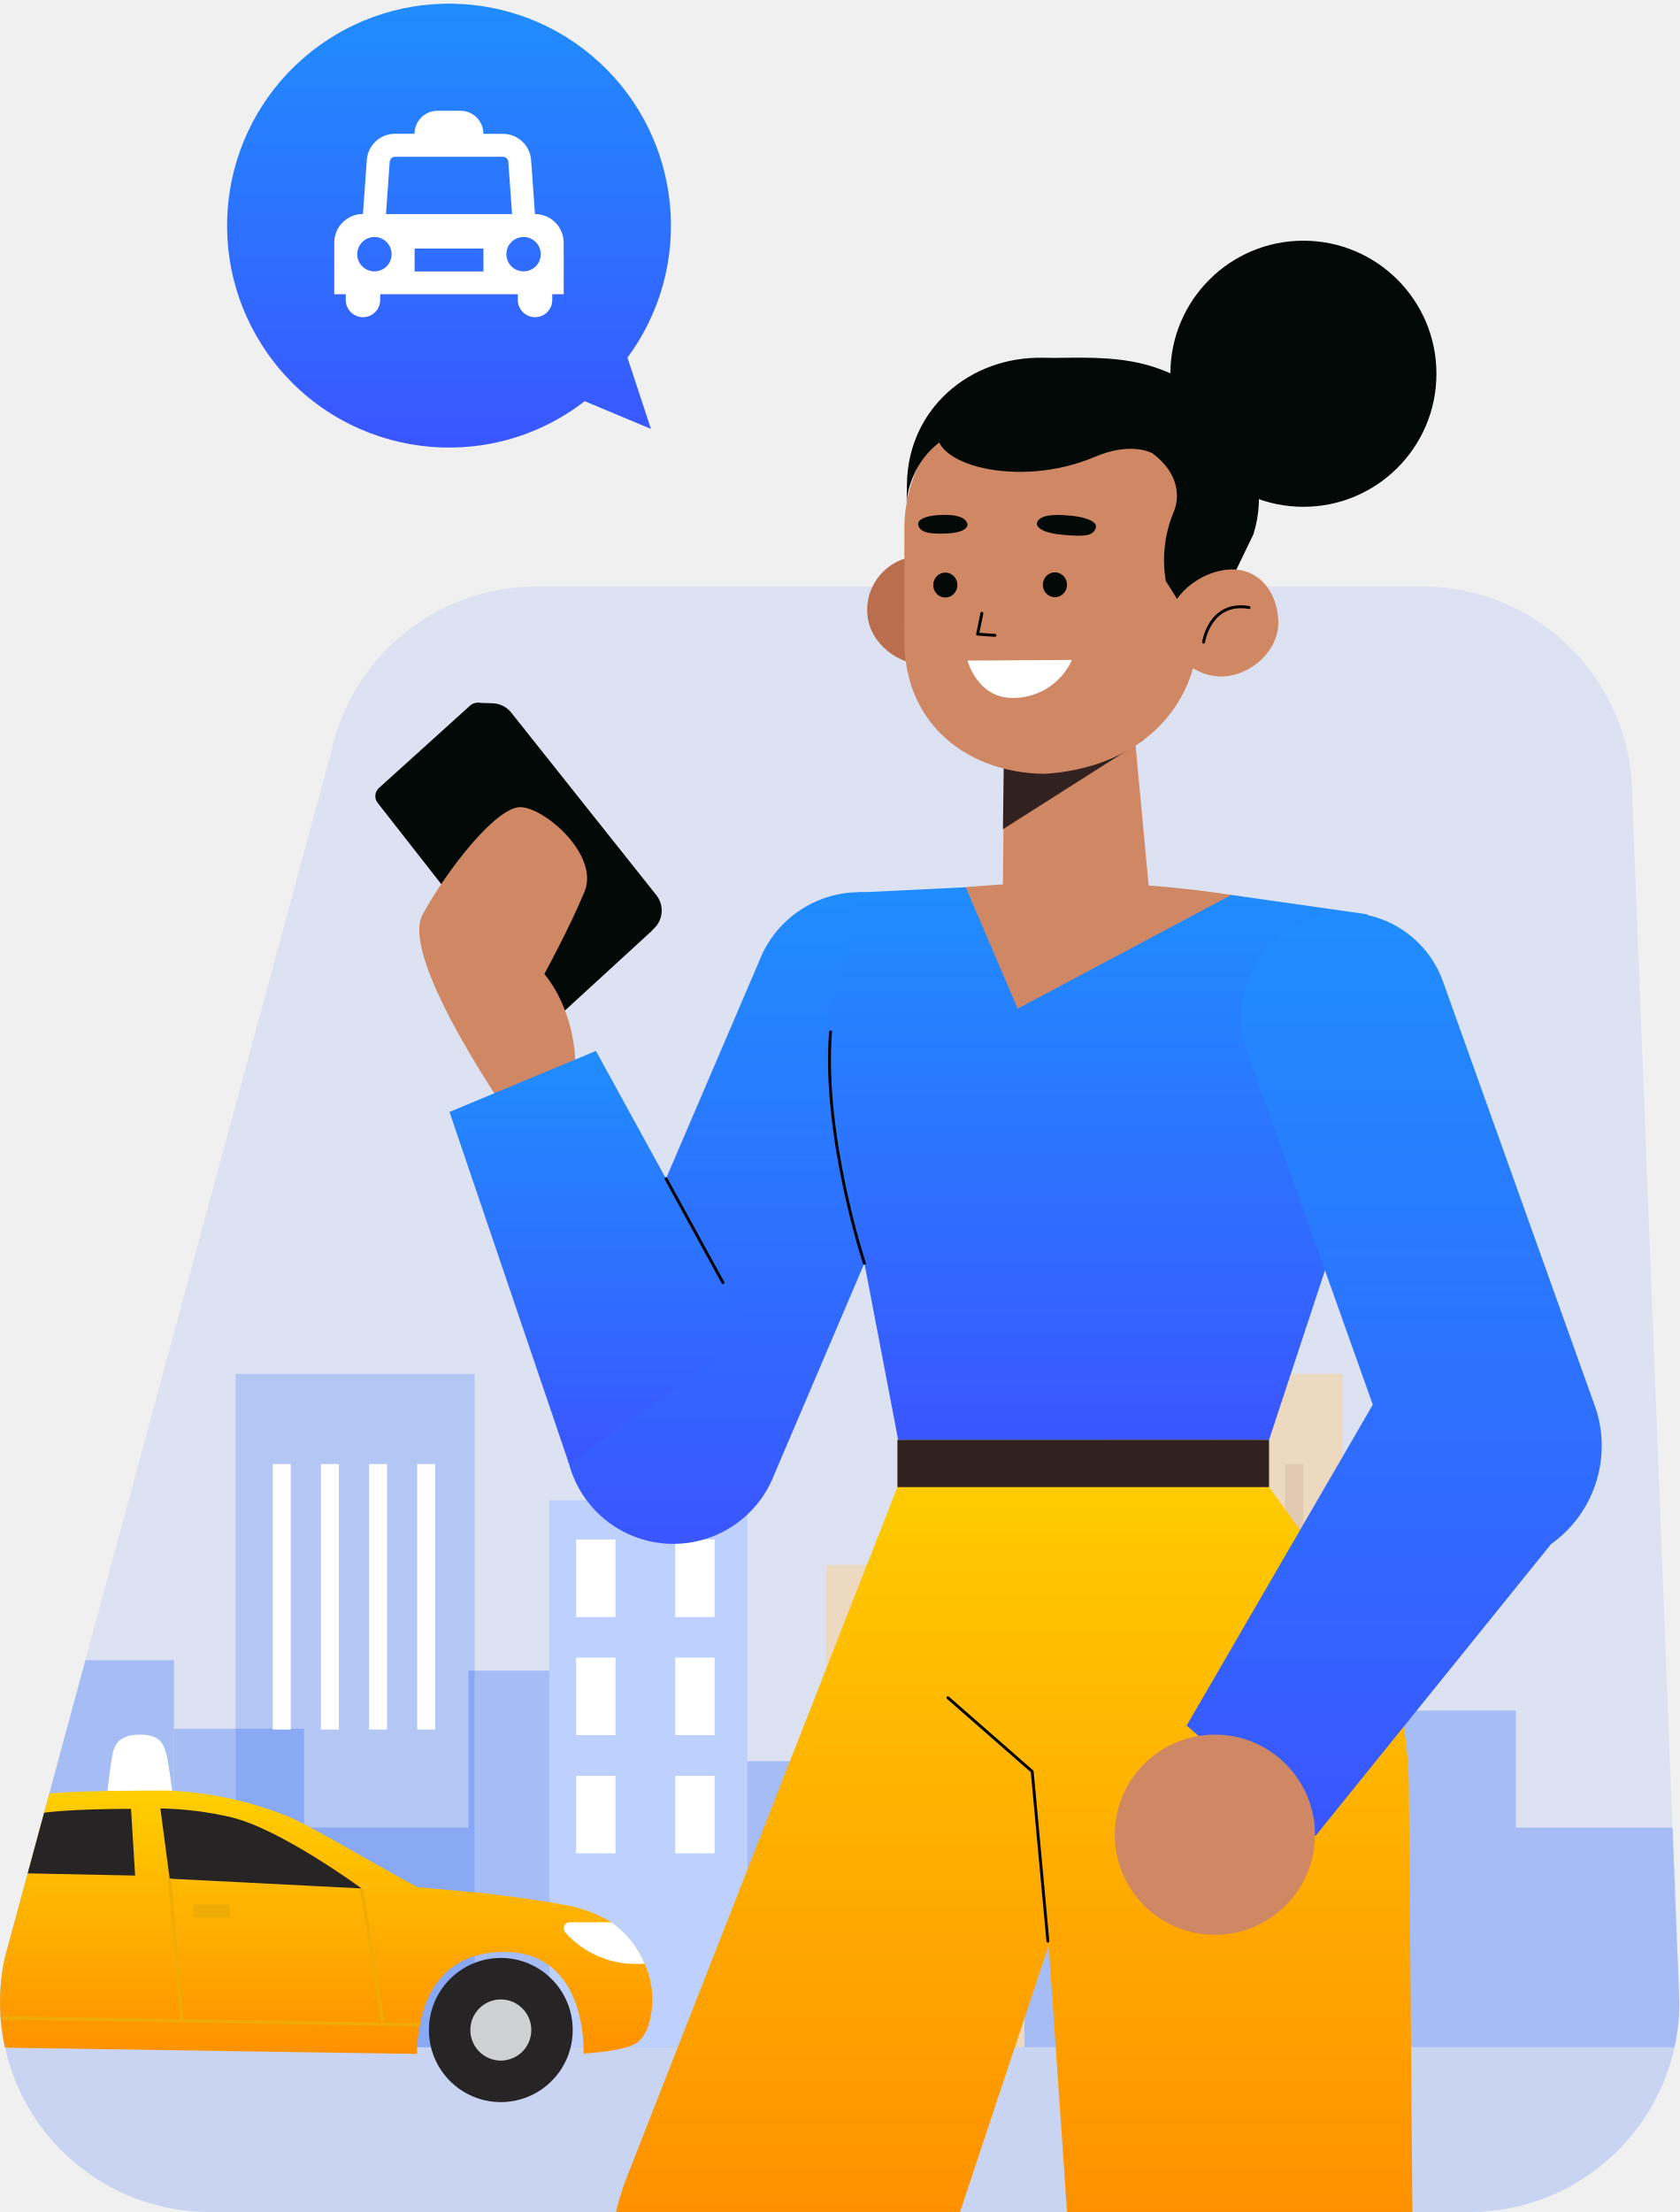
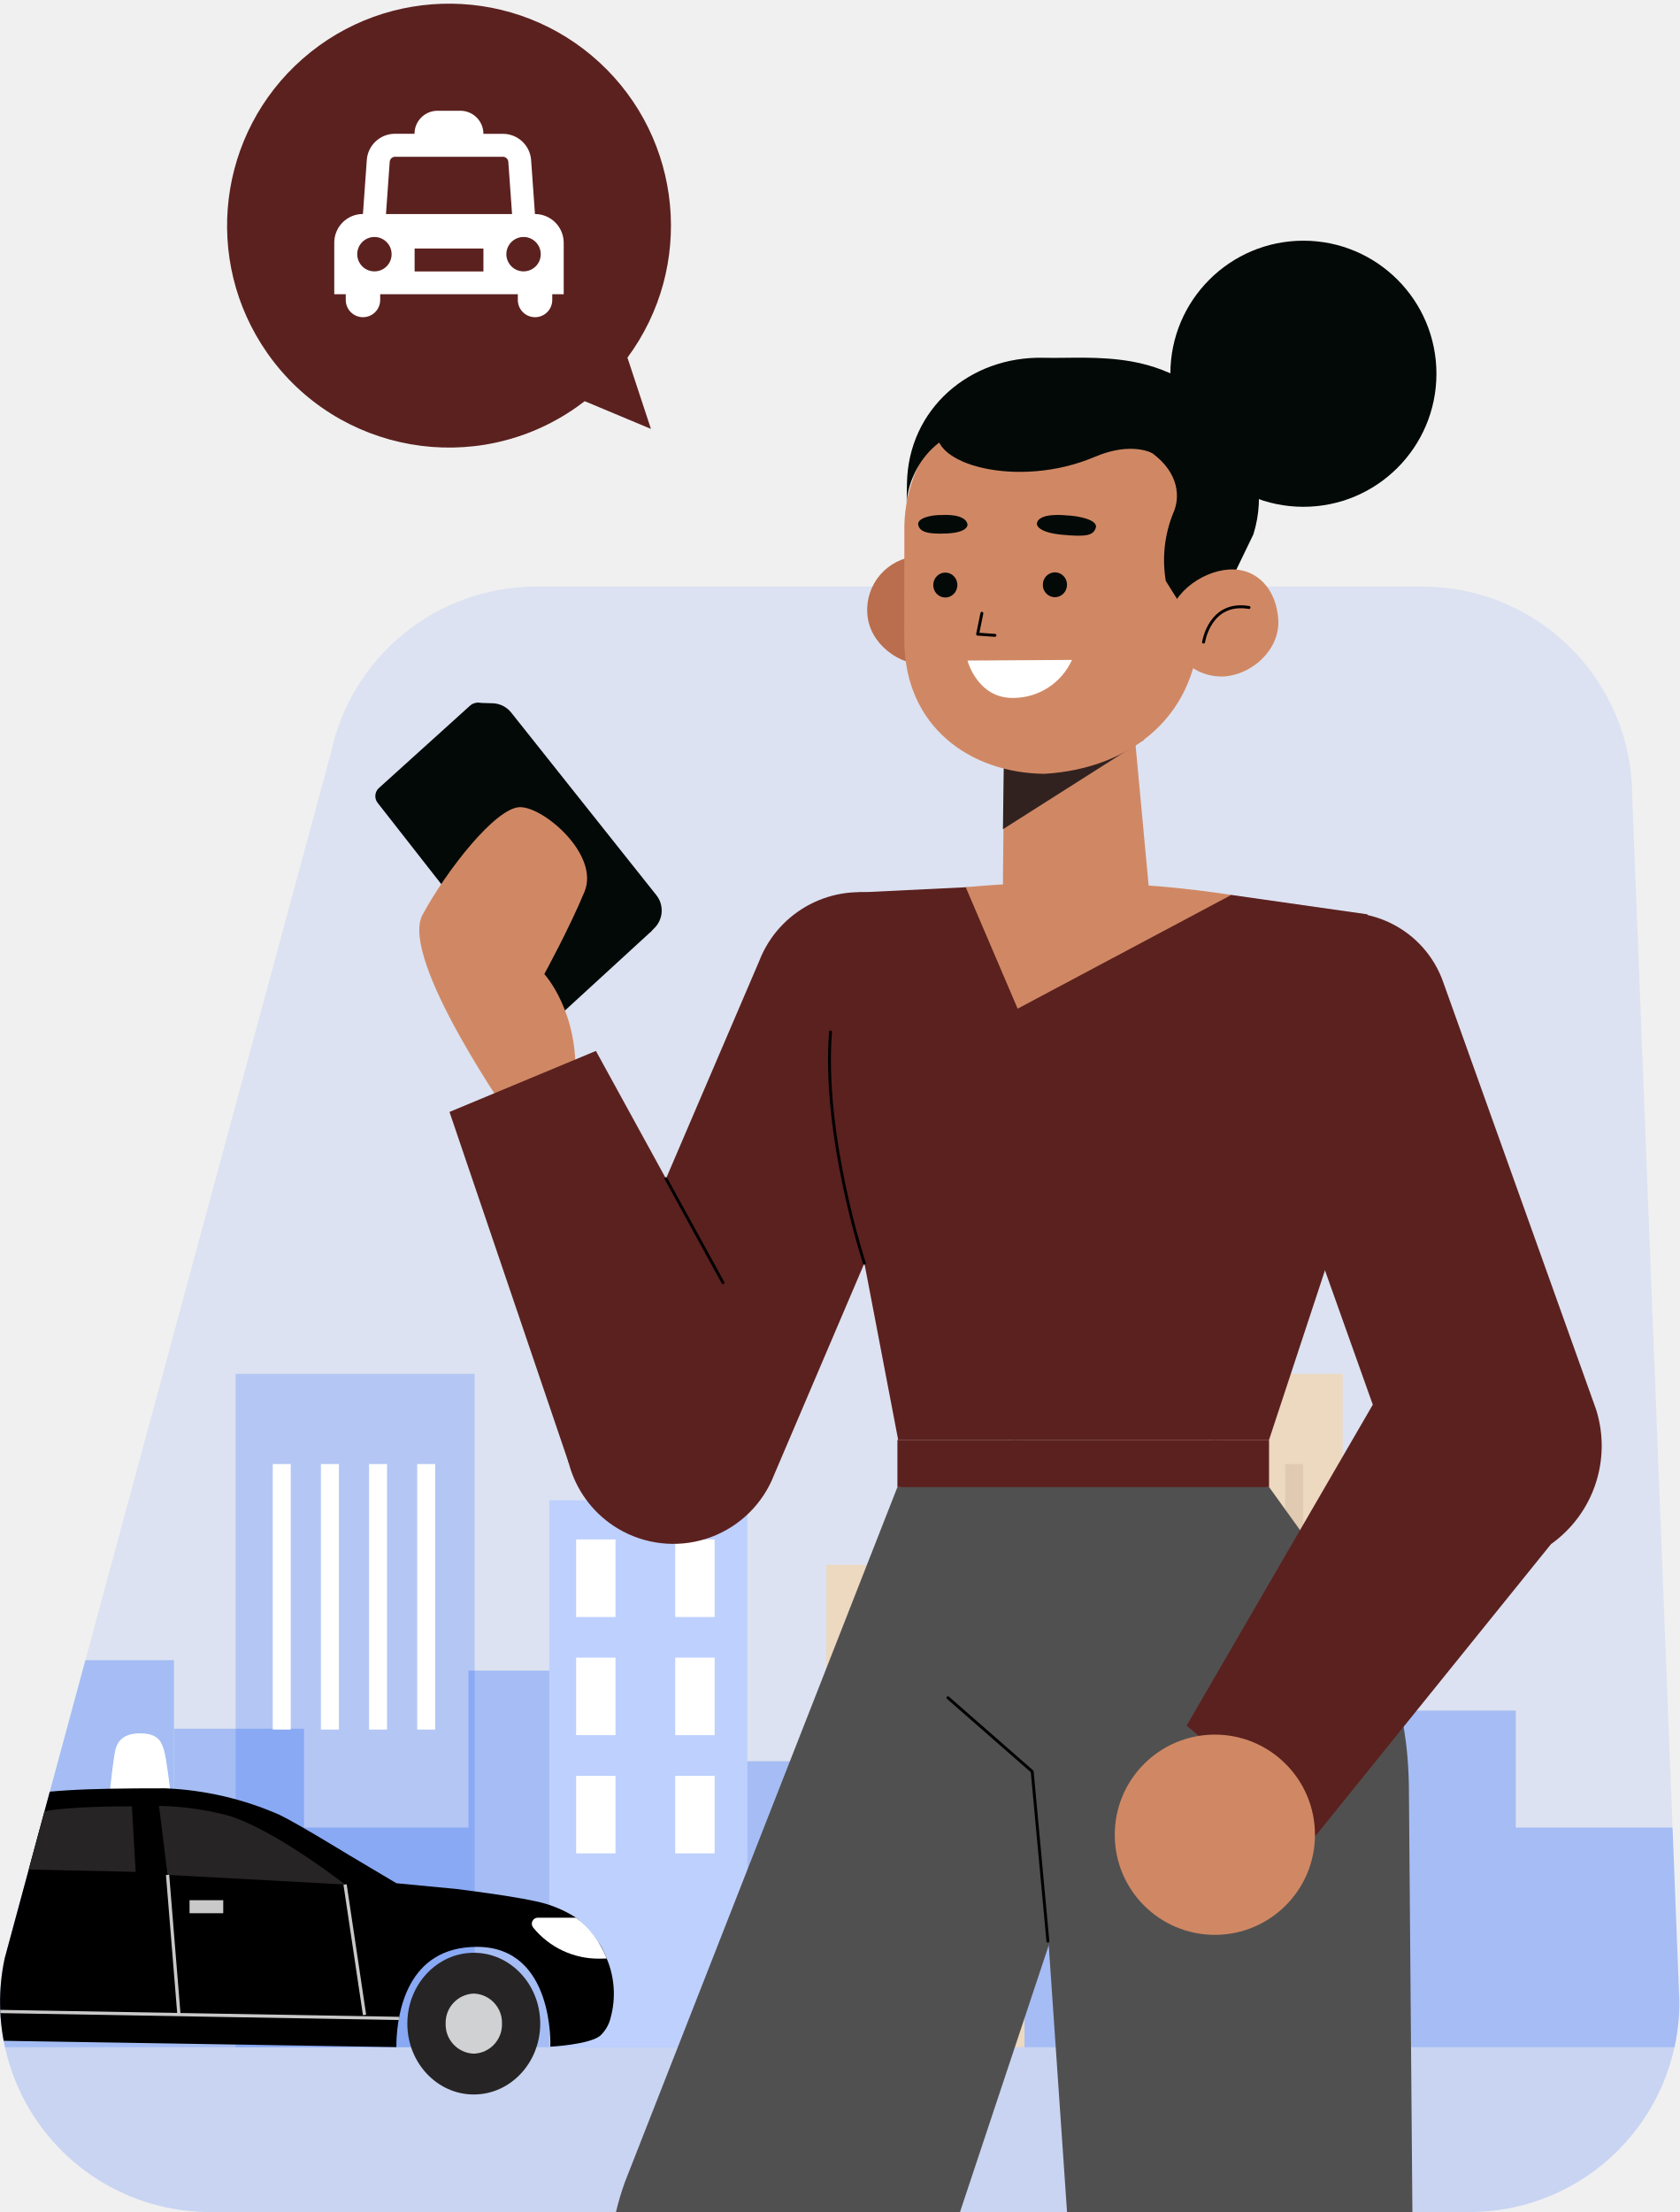
<svg xmlns="http://www.w3.org/2000/svg" width="259" height="341.097" viewBox="0 0 259 341.097">
  <defs>
    <clipPath id="clip-path">
      <path id="Trazado_16998" data-name="Trazado 16998" d="M-235.248,214.408l-50.317,185.9A32.373,32.373,0,0,0-253.9,439.4H-59.653a32.371,32.371,0,0,0,32.372-32.372l-7.27-185.9A32.372,32.372,0,0,0-66.923,188.75H-203.58A32.373,32.373,0,0,0-235.248,214.408Z" transform="translate(286.281 -188.75)" fill="none" />
    </clipPath>
-     <linearGradient id="linear-gradient" x1="0.5" x2="0.5" y2="1" gradientUnits="objectBoundingBox">
-       <stop offset="0" stop-color="#ffcf00" />
-       <stop offset="1" stop-color="#ff9100" />
-     </linearGradient>
-     <linearGradient id="linear-gradient-4" x1="0.5" x2="0.5" y2="1" gradientUnits="objectBoundingBox">
-       <stop offset="0" stop-color="#208dfe" />
-       <stop offset="1" stop-color="#3a56ff" />
-     </linearGradient>
  </defs>
  <g id="_2_Onboarding_image" data-name="2_Onboarding  image" transform="translate(0 0.555)">
    <g id="Grupo_3655" data-name="Grupo 3655" transform="translate(0 89.895)">
      <path id="Trazado_16987" data-name="Trazado 16987" d="M-235.248,214.408l-50.317,185.9A32.373,32.373,0,0,0-253.9,439.4H-59.653a32.371,32.371,0,0,0,32.372-32.372l-7.27-185.9A32.372,32.372,0,0,0-66.923,188.75H-203.58A32.373,32.373,0,0,0-235.248,214.408Z" transform="translate(286.281 -188.75)" fill="#2666fa" opacity="0.1" />
      <g id="Grupo_3654" data-name="Grupo 3654">
        <g id="Grupo_3653" data-name="Grupo 3653" clip-path="url(#clip-path)">
          <g id="Grupo_3649" data-name="Grupo 3649" transform="translate(-19.136 121.404)">
            <rect id="Rectángulo_3407" data-name="Rectángulo 3407" width="294.122" height="37.033" transform="translate(0 103.836)" fill="#2666fa" opacity="0.11" />
            <g id="Grupo_3633" data-name="Grupo 3633" transform="translate(0 39.64)" opacity="0.3">
              <rect id="Rectángulo_3408" data-name="Rectángulo 3408" width="20.061" height="25.815" transform="translate(45.964 15.083)" fill="#2666fa" />
              <rect id="Rectángulo_3409" data-name="Rectángulo 3409" width="20.061" height="36.683" transform="translate(169.29)" fill="#2666fa" />
              <rect id="Rectángulo_3410" data-name="Rectángulo 3410" width="26.849" height="24.404" transform="translate(226.062 12.278)" fill="#2666fa" />
              <rect id="Rectángulo_3411" data-name="Rectángulo 3411" width="20.061" height="25.815" transform="translate(91.392 6.117)" fill="#2666fa" />
              <rect id="Rectángulo_3412" data-name="Rectángulo 3412" width="20.061" height="25.815" transform="translate(129.349 20.089)" fill="#2666fa" />
              <rect id="Rectángulo_3413" data-name="Rectángulo 3413" width="285.92" height="33.873" transform="translate(0 30.323)" fill="#2666fa" />
              <rect id="Rectángulo_3414" data-name="Rectángulo 3414" width="20.061" height="25.815" transform="translate(25.903 4.508)" fill="#2666fa" />
            </g>
            <g id="Grupo_3638" data-name="Grupo 3638" transform="translate(103.849 19.494)">
              <rect id="Rectángulo_3415" data-name="Rectángulo 3415" width="30.557" height="84.342" fill="#bed0fe" />
              <g id="Grupo_3637" data-name="Grupo 3637" transform="translate(4.139 6.041)">
                <g id="Grupo_3634" data-name="Grupo 3634">
                  <rect id="Rectángulo_3416" data-name="Rectángulo 3416" width="6.075" height="11.955" fill="#fff" />
                  <rect id="Rectángulo_3417" data-name="Rectángulo 3417" width="6.075" height="11.955" transform="translate(15.286)" fill="#fff" />
                </g>
                <g id="Grupo_3635" data-name="Grupo 3635" transform="translate(0 18.226)">
                  <rect id="Rectángulo_3418" data-name="Rectángulo 3418" width="6.075" height="11.955" fill="#fff" />
                  <rect id="Rectángulo_3419" data-name="Rectángulo 3419" width="6.075" height="11.955" transform="translate(15.286)" fill="#fff" />
                </g>
                <g id="Grupo_3636" data-name="Grupo 3636" transform="translate(0 36.452)">
                  <rect id="Rectángulo_3420" data-name="Rectángulo 3420" width="6.075" height="11.955" fill="#fff" />
                  <rect id="Rectángulo_3421" data-name="Rectángulo 3421" width="6.075" height="11.955" transform="translate(15.286)" fill="#fff" />
                </g>
              </g>
            </g>
            <g id="Grupo_3642" data-name="Grupo 3642" transform="translate(146.581 29.464)">
              <rect id="Rectángulo_3422" data-name="Rectángulo 3422" width="30.557" height="74.372" fill="#edd8c0" />
              <g id="Grupo_3641" data-name="Grupo 3641" transform="translate(4.139 14.297)">
                <g id="Grupo_3639" data-name="Grupo 3639">
                  <rect id="Rectángulo_3423" data-name="Rectángulo 3423" width="6.075" height="11.955" fill="#e0cab1" />
                  <rect id="Rectángulo_3424" data-name="Rectángulo 3424" width="6.075" height="11.955" transform="translate(15.286)" fill="#e0cab1" />
                </g>
                <g id="Grupo_3640" data-name="Grupo 3640" transform="translate(0 18.226)">
                  <rect id="Rectángulo_3425" data-name="Rectángulo 3425" width="6.075" height="11.955" fill="#e0cab1" />
                  <rect id="Rectángulo_3426" data-name="Rectángulo 3426" width="6.075" height="11.955" transform="translate(15.286)" fill="#e0cab1" />
                </g>
              </g>
            </g>
            <g id="Grupo_3645" data-name="Grupo 3645" transform="translate(55.474)">
              <g id="Grupo_3643" data-name="Grupo 3643" opacity="0.22">
                <rect id="Rectángulo_3427" data-name="Rectángulo 3427" width="36.861" height="103.836" fill="#2666fa" />
              </g>
              <g id="Grupo_3644" data-name="Grupo 3644" transform="translate(5.728 13.907)">
                <rect id="Rectángulo_3428" data-name="Rectángulo 3428" width="2.774" height="40.938" fill="#fff" />
                <rect id="Rectángulo_3429" data-name="Rectángulo 3429" width="2.774" height="40.938" transform="translate(7.426)" fill="#fff" />
                <rect id="Rectángulo_3430" data-name="Rectángulo 3430" width="2.774" height="40.938" transform="translate(14.851)" fill="#fff" />
                <rect id="Rectángulo_3431" data-name="Rectángulo 3431" width="2.774" height="40.938" transform="translate(22.277)" fill="#fff" />
              </g>
            </g>
            <g id="Grupo_3648" data-name="Grupo 3648" transform="translate(189.351)">
              <g id="Grupo_3646" data-name="Grupo 3646">
                <rect id="Rectángulo_3432" data-name="Rectángulo 3432" width="36.861" height="103.836" fill="#edd8c0" />
              </g>
              <g id="Grupo_3647" data-name="Grupo 3647" transform="translate(5.728 13.907)">
                <rect id="Rectángulo_3433" data-name="Rectángulo 3433" width="2.774" height="40.938" fill="#e0cab1" />
                <rect id="Rectángulo_3434" data-name="Rectángulo 3434" width="2.774" height="40.938" transform="translate(7.426)" fill="#e0cab1" />
                <rect id="Rectángulo_3435" data-name="Rectángulo 3435" width="2.774" height="40.938" transform="translate(14.851)" fill="#e0cab1" />
                <rect id="Rectángulo_3436" data-name="Rectángulo 3436" width="2.774" height="40.938" transform="translate(22.277)" fill="#e0cab1" />
              </g>
            </g>
          </g>
-           <g id="Grupo_3652" data-name="Grupo 3652" transform="translate(-44.699 177.033)">
-             <path id="Trazado_16988" data-name="Trazado 16988" d="M-277.179,295.068h10.049s-.64-5.145-1.029-6.254c-.374-1.07-.732-2.661-3.995-2.661-2.972,0-3.824,1.407-4.137,2.661S-277.179,295.068-277.179,295.068Z" transform="translate(338.421 -286.153)" fill="#fff" />
-             <path id="Trazado_16989" data-name="Trazado 16989" d="M-298.877,304.541H-309.55l1.415-5.493h9.258Z" transform="translate(311.956 -275.61)" fill="#ed5933" />
-             <path id="Trazado_16990" data-name="Trazado 16990" d="M-166.093,326.851a13.406,13.406,0,0,0-.667-9.24,17.288,17.288,0,0,0-.88-1.83,21.767,21.767,0,0,0-4.244-4.575,20.594,20.594,0,0,0-4.995-2.161c-3.621-1.049-14.9-2.334-14.9-2.334l-10.069-.916-7.99-4.469s-8.508-4.9-11.483-6.254a55.586,55.586,0,0,0-19.091-4.173c-13.615,0-20.856.245-27.594,1.794-3.78.871-14.707,4.947-14.707,4.947l-12.339,4.328s-8.31-.627-10.48.831c-.8.536-1.69,3.413-1.69,3.413l7.012.142-1.35,4.186-6.676.251-1.105,1.961a11.809,11.809,0,0,0-1.325,8.028c.491,2.537,1.343,5.383,2.766,6.4,1.927,1.378,15.046,2.165,15.046,2.165s-.94-13.733,12.241-14.064c6.609-.167,11.318,4.62,12.108,9.237.255,1.483.5,5.992.5,5.992l66.142,1h0l.016,0v-.763c.162-4.42,1.663-14.967,13.437-14.967,12.983,0,12.236,15.667,12.236,15.667s6.385-.307,8.281-1.685A5.571,5.571,0,0,0-166.093,326.851Z" transform="translate(310.874 -282.274)" fill="url(#linear-gradient)" />
-             <path id="Trazado_16991" data-name="Trazado 16991" d="M-260.925,302.738l-.634-10.282s-10.531-.073-14.924.836a37.676,37.676,0,0,0-8.493,3.81,46.491,46.491,0,0,0-6.827,5Z" transform="translate(326.465 -281.001)" fill="#272425" />
-             <path id="Trazado_16992" data-name="Trazado 16992" d="M-271.244,303.247l-1.429-10.831a52.2,52.2,0,0,1,11.032,1.385c7.648,1.876,20,10.953,20,10.953Z" transform="translate(342.105 -281.033)" fill="#272425" />
-             <line id="Línea_190" data-name="Línea 190" x2="1.884" y2="21.793" transform="translate(70.86 22.213)" fill="none" stroke="#efac06" stroke-miterlimit="10" stroke-width="0.5" />
-             <line id="Línea_191" data-name="Línea 191" x2="66.912" y2="1.094" transform="translate(42.541 43.641)" fill="none" stroke="#efac06" stroke-miterlimit="10" stroke-width="0.5" />
-             <line id="Línea_192" data-name="Línea 192" x2="3.25" y2="20.466" transform="translate(100.467 23.721)" fill="none" stroke="#efac06" stroke-miterlimit="10" stroke-width="0.5" />
-             <line id="Línea_193" data-name="Línea 193" x2="0.706" y2="12.583" transform="translate(34.662 21.103)" fill="none" stroke="#efac06" stroke-miterlimit="10" stroke-width="0.5" />
-             <rect id="Rectángulo_3437" data-name="Rectángulo 3437" width="5.622" height="2.044" transform="translate(38.546 26.185)" fill="#efac06" />
-             <rect id="Rectángulo_3438" data-name="Rectángulo 3438" width="5.622" height="2.044" transform="translate(74.524 26.185)" fill="#efac06" />
-             <path id="Trazado_16993" data-name="Trazado 16993" d="M-231.086,302.071h-6.43a.938.938,0,0,0-.7,1.559h0a14.434,14.434,0,0,0,11.063,4.867l1.194-.022A14.879,14.879,0,0,0-231.086,302.071Z" transform="translate(370.077 -273.14)" fill="#fff" />
-             <g id="Grupo_3650" data-name="Grupo 3650" transform="translate(19.428 34.433)">
-               <path id="Trazado_16994" data-name="Trazado 16994" d="M-278.015,316.216A11.1,11.1,0,0,1-289.1,327.334a11.1,11.1,0,0,1-11.085-11.118A11.1,11.1,0,0,1-289.1,305.1,11.1,11.1,0,0,1-278.015,316.216Z" transform="translate(300.185 -305.098)" fill="#272425" />
-               <path id="Trazado_16995" data-name="Trazado 16995" d="M-287.272,313.335a4.708,4.708,0,0,1-4.7,4.715,4.708,4.708,0,0,1-4.7-4.715,4.706,4.706,0,0,1,4.7-4.713A4.706,4.706,0,0,1-287.272,313.335Z" transform="translate(303.057 -302.217)" fill="#cfd1d2" />
+           <g id="Grupo_4054" data-name="Grupo 4054" transform="translate(-39.667 176.838)">
+             <path id="Trazado_17213" data-name="Trazado 17213" d="M-99.1-234.023h9.289s-.59-5.056-.951-6.146c-.344-1.052-.676-2.615-3.693-2.615-2.746,0-3.534,1.382-3.824,2.615S-99.1-234.023-99.1-234.023Z" transform="translate(155.725 242.783)" fill="#fff" />
+             <path id="Trazado_17214" data-name="Trazado 17214" d="M-121.608-224.49h-9.868l1.308-5.4h8.56Z" transform="translate(133.7 252.919)" fill="#ed5933" />
+             <path id="Trazado_17215" data-name="Trazado 17215" d="M1.054-202.71a13.95,13.95,0,0,0-.615-9.08,17.241,17.241,0,0,0-.813-1.8,20.875,20.875,0,0,0-3.925-4.5,18.435,18.435,0,0,0-4.616-2.124c-3.349-1.031-13.772-2.293-13.772-2.293L-32-223.4l-7.387-4.392S-47.25-232.607-50-233.937a48.835,48.835,0,0,0-17.65-4.1c-12.588,0-19.284.243-25.511,1.763-3.5.855-13.6,4.861-13.6,4.861l-11.408,4.252s-7.683-.616-9.691.816c-.736.527-1.563,3.354-1.563,3.354l6.484.139-1.249,4.113-6.174.246-1.02,1.929a12.24,12.24,0,0,0-1.227,7.887c.455,2.493,1.242,5.29,2.559,6.292,1.779,1.354,13.908,2.127,13.908,2.127s-.867-13.495,11.319-13.82A11.125,11.125,0,0,1-93.624-205c.234,1.457.462,5.888.462,5.888l61.15.98h0l.015,0v-.75c.15-4.343,1.538-14.706,12.423-14.706,12,0,11.312,15.393,11.312,15.393s5.9-.3,7.656-1.656A5.529,5.529,0,0,0,1.054-202.71Z" transform="translate(132.8 246.512)" />
+             <path id="Trazado_17216" data-name="Trazado 17216" d="M-85.18-226.376l-.586-10.1s-9.738-.071-13.8.822a33.758,33.758,0,0,0-7.852,3.743A43.317,43.317,0,0,0-113.728-227Z" transform="translate(145.775 247.736)" fill="#272425" />
+             <path id="Trazado_17217" data-name="Trazado 17217" d="M-93.279-225.877-94.6-236.52a45.542,45.542,0,0,1,10.2,1.361c7.071,1.843,18.492,10.762,18.492,10.762Z" transform="translate(158.79 247.706)" fill="#272425" />
+             <line id="Línea_204" data-name="Línea 204" x2="1.742" y2="21.415" transform="translate(65.512 21.827)" fill="none" stroke="#c9c9c9" stroke-miterlimit="10" stroke-width="0.5" />
+             <line id="Línea_205" data-name="Línea 205" x2="61.861" y2="1.075" transform="translate(39.331 42.883)" fill="none" stroke="#c9c9c9" stroke-miterlimit="10" stroke-width="0.5" />
+             <line id="Línea_206" data-name="Línea 206" x2="3.005" y2="20.111" transform="translate(92.885 23.309)" fill="none" stroke="#c9c9c9" stroke-miterlimit="10" stroke-width="0.5" />
+             <line id="Línea_207" data-name="Línea 207" x2="0.653" y2="12.365" transform="translate(32.047 20.736)" fill="none" stroke="#c9c9c9" stroke-miterlimit="10" stroke-width="0.5" />
+             <rect id="Rectángulo_3503" data-name="Rectángulo 3503" width="5.197" height="2.008" transform="translate(35.637 25.73)" fill="#9b9b9b" stroke="rgba(0,0,0,0)" stroke-width="1" />
+             <rect id="Rectángulo_3504" data-name="Rectángulo 3504" width="5.197" height="2.008" transform="translate(68.899 25.73)" fill="#c9c9c9" />
+             <path id="Trazado_17218" data-name="Trazado 17218" d="M-53.569-226.865h-5.943a.929.929,0,0,0-.65,1.532h0a13,13,0,0,0,10.228,4.783l1.1-.021A14.585,14.585,0,0,0-53.569-226.865Z" transform="translate(182.069 255.294)" fill="#fff" />
+             <g id="Grupo_3755" data-name="Grupo 3755" transform="translate(17.962 33.835)">
+               <path id="Trazado_17219" data-name="Trazado 17219" d="M-101.613-212.911c0,6.031-4.587,10.925-10.248,10.925s-10.249-4.894-10.249-10.925,4.587-10.927,10.249-10.927S-101.613-218.948-101.613-212.911Z" transform="translate(122.11 223.838)" fill="#272425" />
+               <path id="Trazado_17220" data-name="Trazado 17220" d="M-109.906-215.683a4.5,4.5,0,0,1-4.345,4.633,4.5,4.5,0,0,1-4.345-4.633,4.5,4.5,0,0,1,4.345-4.631A4.5,4.5,0,0,1-109.906-215.683Z" transform="translate(124.5 226.608)" fill="#cfd1d2" />
            </g>
-             <g id="Grupo_3651" data-name="Grupo 3651" transform="translate(110.853 34.433)">
-               <path id="Trazado_16996" data-name="Trazado 16996" d="M-227.713,316.216A11.1,11.1,0,0,1-238.8,327.334a11.1,11.1,0,0,1-11.085-11.118A11.1,11.1,0,0,1-238.8,305.1,11.1,11.1,0,0,1-227.713,316.216Z" transform="translate(249.883 -305.098)" fill="#272425" />
-               <path id="Trazado_16997" data-name="Trazado 16997" d="M-236.97,313.335a4.708,4.708,0,0,1-4.7,4.715,4.708,4.708,0,0,1-4.7-4.715,4.706,4.706,0,0,1,4.7-4.713A4.706,4.706,0,0,1-236.97,313.335Z" transform="translate(252.755 -302.217)" fill="#cfd1d2" />
+             <g id="Grupo_3756" data-name="Grupo 3756" transform="translate(102.488 33.835)">
+               <path id="Trazado_17221" data-name="Trazado 17221" d="M-51.311-212.911c0,6.031-4.589,10.925-10.248,10.925s-10.248-4.894-10.248-10.925,4.587-10.927,10.248-10.927S-51.311-218.948-51.311-212.911Z" transform="translate(71.808 223.838)" fill="#272425" />
+               <path id="Trazado_17222" data-name="Trazado 17222" d="M-59.6-215.683a4.5,4.5,0,0,1-4.345,4.633,4.5,4.5,0,0,1-4.345-4.633,4.5,4.5,0,0,1,4.345-4.631A4.5,4.5,0,0,1-59.6-215.683Z" transform="translate(74.198 226.608)" fill="#cfd1d2" />
            </g>
          </g>
        </g>
      </g>
    </g>
    <g id="Grupo_3683" data-name="Grupo 3683" transform="translate(21.572 -13.441)">
      <g id="Grupo_3678" data-name="Grupo 3678" transform="translate(36.31 50.002)">
        <g id="Grupo_3659" data-name="Grupo 3659" transform="translate(37.119 184.909)">
          <g id="Grupo_3656" data-name="Grupo 3656">
-             <path id="Trazado_16999" data-name="Trazado 16999" d="M-141.332,261.142l-49.277,7.29-42.034,107.18a41.7,41.7,0,0,0-1.369,4.6h53.057Z" transform="translate(234.012 -261.142)" fill="url(#linear-gradient)" />
+             <path id="Trazado_16999" data-name="Trazado 16999" d="M-141.332,261.142l-49.277,7.29-42.034,107.18a41.7,41.7,0,0,0-1.369,4.6h53.057Z" transform="translate(234.012 -261.142)" fill="#515050" />
          </g>
          <g id="Grupo_3658" data-name="Grupo 3658" transform="translate(51.198)">
            <g id="Grupo_3657" data-name="Grupo 3657">
-               <path id="Trazado_17000" data-name="Trazado 17000" d="M-200.236,261.142l8.173,119.072H-138.8l-.543-65.82c-.282-15.567-5.307-23.386-14.4-36.02l-7.157-9.942Z" transform="translate(210.427 -261.142)" fill="url(#linear-gradient)" />
-               <path id="Trazado_17001" data-name="Trazado 17001" d="M-190.433,320.55l-2.42-26.157-12.991-11.367" transform="translate(205.843 -243.251)" fill="none" stroke="#000" stroke-linecap="round" stroke-linejoin="round" stroke-width="0.445" />
+               <path id="Trazado_17000" data-name="Trazado 17000" d="M-200.236,261.142l8.173,119.072H-138.8l-.543-65.82c-.282-15.567-5.307-23.386-14.4-36.02l-7.157-9.942Z" transform="translate(210.427 -261.142)" fill="#515050" />
+               <path id="Trazado_17001" data-name="Trazado 17001" d="M-190.433,320.55l-2.42-26.157-12.991-11.367" transform="translate(205.843 -243.251)" fill="#515050" stroke="#000" stroke-linecap="round" stroke-linejoin="round" stroke-width="0.445" />
            </g>
          </g>
        </g>
        <g id="Grupo_3673" data-name="Grupo 3673" transform="translate(0 71.245)">
          <g id="Grupo_3664" data-name="Grupo 3664">
            <g id="Grupo_3662" data-name="Grupo 3662">
              <g id="Grupo_3660" data-name="Grupo 3660">
                <path id="Trazado_17002" data-name="Trazado 17002" d="M-245.855,198.61l2.5.076a3.8,3.8,0,0,1,2.866,1.436l22.385,28.155a3.809,3.809,0,0,1-.289,5.062l-.663.665Z" transform="translate(261.448 -198.601)" fill="#030907" />
                <path id="Trazado_17003" data-name="Trazado 17003" d="M-253.879,211.759l14.075-12.719a1.682,1.682,0,0,1,2.452.209l25.5,32.481a1.683,1.683,0,0,1-.185,2.279l-14.031,12.866a1.683,1.683,0,0,1-2.463-.2l-25.542-32.628A1.682,1.682,0,0,1-253.879,211.759Z" transform="translate(254.434 -198.605)" fill="#030907" />
              </g>
              <g id="Grupo_3661" data-name="Grupo 3661" transform="translate(6.786 16.105)">
                <path id="Trazado_17004" data-name="Trazado 17004" d="M-236.03,256.225S-253.9,230.9-250.2,224.055s11.336-16.609,15.06-16.589,12.259,7.377,9.916,13.039-6.2,12.7-6.2,12.7,5.391,5.8,4.766,16.391S-236.03,256.225-236.03,256.225Z" transform="translate(250.701 -207.466)" fill="#d08864" />
              </g>
            </g>
-             <path id="Trazado_17005" data-name="Trazado 17005" d="M-189.021,215.142h0a16.616,16.616,0,0,0-19.391,10.176L-237.2,292.51a16.669,16.669,0,0,0,7.757,20.729h0a16.671,16.671,0,0,0,23.357-8.759l28.684-67.232A16.612,16.612,0,0,0-189.021,215.142Z" transform="translate(267.612 -185.465)" fill="url(#linear-gradient-4)" />
+             <path id="Trazado_17005" data-name="Trazado 17005" d="M-189.021,215.142h0a16.616,16.616,0,0,0-19.391,10.176L-237.2,292.51a16.669,16.669,0,0,0,7.757,20.729h0a16.671,16.671,0,0,0,23.357-8.759l28.684-67.232A16.612,16.612,0,0,0-189.021,215.142Z" transform="translate(267.612 -185.465)" fill="#5b211f" />
            <g id="Grupo_3663" data-name="Grupo 3663" transform="translate(11.441 53.694)">
-               <path id="Trazado_17006" data-name="Trazado 17006" d="M-225.557,228.147l24.041,43.837-28.209,19.778-18.414-54.206Z" transform="translate(248.139 -228.147)" fill="url(#linear-gradient-4)" />
+               <path id="Trazado_17006" data-name="Trazado 17006" d="M-225.557,228.147l24.041,43.837-28.209,19.778-18.414-54.206Z" transform="translate(248.139 -228.147)" fill="#5b211f" />
            </g>
            <line id="Línea_194" data-name="Línea 194" x2="8.791" y2="16.03" transform="translate(44.829 73.397)" fill="none" stroke="#000" stroke-linecap="round" stroke-linejoin="round" stroke-width="0.445" />
          </g>
          <g id="Grupo_3666" data-name="Grupo 3666" transform="translate(68.938 28.454)">
            <g id="Grupo_3665" data-name="Grupo 3665">
-               <path id="Trazado_17007" data-name="Trazado 17007" d="M-153.429,215.446l20.993,2.993,4.215,22.278-19.385,58.753h-57.2l-11.7-61.161,5.543-23.24,16.578-.808Z" transform="translate(216.505 -214.26)" fill="url(#linear-gradient-4)" />
-               <rect id="Rectángulo_3439" data-name="Rectángulo 3439" width="57.314" height="7.291" transform="translate(68.898 92.5) rotate(180)" fill="#312220" />
+               <path id="Trazado_17007" data-name="Trazado 17007" d="M-153.429,215.446l20.993,2.993,4.215,22.278-19.385,58.753h-57.2l-11.7-61.161,5.543-23.24,16.578-.808Z" transform="translate(216.505 -214.26)" fill="#5b211f" />
+               <rect id="Rectángulo_3439" data-name="Rectángulo 3439" width="57.314" height="7.291" transform="translate(68.898 92.5) rotate(180)" fill="#5b211f" />
            </g>
-             <path id="Trazado_17008" data-name="Trazado 17008" d="M-210.512,262.206s-6.49-19.671-5.22-35.673" transform="translate(217.003 -204.227)" fill="none" stroke="#000" stroke-linecap="round" stroke-linejoin="round" stroke-width="0.445" />
+             <path id="Trazado_17008" data-name="Trazado 17008" d="M-210.512,262.206s-6.49-19.671-5.22-35.673" transform="translate(217.003 -204.227)" fill="#5b211f" stroke="#000" stroke-linecap="round" stroke-linejoin="round" stroke-width="0.445" />
          </g>
          <g id="Grupo_3672" data-name="Grupo 3672" transform="translate(114.04 32.369)">
-             <path id="Unión_1" data-name="Unión 1" d="M868.078,4554.748l28.714-49.487-19.437-54.583a16.045,16.045,0,0,1,30.322-10.506l23.559,65.848a18.593,18.593,0,0,1-6.957,20.739l-36.316,44.989Zm10.107-101.669,10.446,30.215Z" transform="translate(-856.995 -4429.384)" stroke="rgba(0,0,0,0)" stroke-miterlimit="10" stroke-width="1" fill="url(#linear-gradient-4)" />
+             <path id="Unión_1" data-name="Unión 1" d="M868.078,4554.748l28.714-49.487-19.437-54.583a16.045,16.045,0,0,1,30.322-10.506l23.559,65.848a18.593,18.593,0,0,1-6.957,20.739l-36.316,44.989Zm10.107-101.669,10.446,30.215Z" transform="translate(-856.995 -4429.384)" fill="#5b211f" stroke="rgba(0,0,0,0)" stroke-miterlimit="10" stroke-width="1" />
            <g id="Grupo_3671" data-name="Grupo 3671" transform="translate(0 73.109)">
              <g id="Grupo_3668" data-name="Grupo 3668" transform="translate(0 53.644)">
                <path id="Trazado_17010" data-name="Trazado 17010" d="M-176.2,317.028a15.437,15.437,0,0,0,15.387-15.487A15.437,15.437,0,0,0-176.3,286.153a15.44,15.44,0,0,0-15.387,15.489A15.434,15.434,0,0,0-176.2,317.028Z" transform="translate(191.69 -286.153)" fill="#d08864" />
              </g>
            </g>
          </g>
        </g>
        <g id="Grupo_3677" data-name="Grupo 3677" transform="translate(75.867)">
          <g id="Grupo_3676" data-name="Grupo 3676" transform="translate(0 18.037)">
            <path id="Trazado_17012" data-name="Trazado 17012" d="M-195.63,194.073a8.282,8.282,0,0,1-7.619,8.842c-4.466.271-9.169-3.273-9.429-7.886a8.282,8.282,0,0,1,7.619-8.842C-200.592,185.916-195.89,189.46-195.63,194.073Z" transform="translate(212.693 -155.561)" fill="#ba6e4d" />
            <path id="Trazado_17013" data-name="Trazado 17013" d="M-200.971,206.835l-.205,19.984c-.087,7.017,4.057,10.805,10.749,10.805h0c5.711,0,11.987-2.7,11.8-8.893l-2.934-31.458Z" transform="translate(222.106 -146.485)" fill="#d08864" />
            <path id="Trazado_17014" data-name="Trazado 17014" d="M-201.178,216.814l21.729-13.8c-.505-5.967-21.54-.616-21.54-.616Z" transform="translate(222.106 -144.098)" fill="#312220" />
            <path id="Trazado_17015" data-name="Trazado 17015" d="M-187.9,231.684h0c-11.41-.093-21.645-7.214-21.645-20.665l.007-16.516c-.294-12.065,8.733-22.2,20.4-22.91h0c11.945-.725,27.566,8.653,28.259,20.987l-3.175,15.6C-163.941,222.316-174.238,230.855-187.9,231.684Z" transform="translate(215.264 -167.512)" fill="#d08864" />
            <path id="Trazado_17016" data-name="Trazado 17016" d="M-166.349,208.6l-3.032-4.84a19.31,19.31,0,0,1,1.114-10.376c1.129-2.417,1-6.212-3.186-9.318-6.14-4.56-18.691-7.879-29.8-3.393a12.794,12.794,0,0,0-7.016,6.816,12.258,12.258,0,0,0-1.08,4.224l.053-3.015c.2-11.425,9.653-19.622,21.076-19.351,4,.095,8.57-.318,13.633.582,12.8,2.272,22.587,14.235,18.719,26.641l-4.015,8.313Z" transform="translate(215.424 -169.33)" fill="#030907" />
            <g id="Grupo_3674" data-name="Grupo 3674" transform="translate(46.497 32.654)">
              <path id="Trazado_17017" data-name="Trazado 17017" d="M-170.211,195.07c.256,4.567-3.993,8.462-8.417,8.731a8.114,8.114,0,0,1-8.473-7.785c-.256-4.567,4.864-8.437,9.288-8.706S-170.469,190.5-170.211,195.07Z" transform="translate(187.11 -187.296)" fill="#d08864" />
              <path id="Trazado_17018" data-name="Trazado 17018" d="M-184.154,195.914s.954-6.361,7.01-5.34" transform="translate(189.527 -184.707)" fill="none" stroke="#000" stroke-linecap="round" stroke-linejoin="round" stroke-width="0.452" />
            </g>
            <path id="Trazado_17019" data-name="Trazado 17019" d="M-173.559,181.267s-3.212-1.856-8.886.563c-11.792,5.024-25.893,1.114-24.19-4.537l14.886-4.542,17.212,2.221Z" transform="translate(217.53 -166.532)" fill="#030907" />
            <g id="Grupo_3675" data-name="Grupo 3675" transform="translate(7.848 24.245)">
              <path id="Trazado_17020" data-name="Trazado 17020" d="M-204.185,195.072l16.109-.1a9.942,9.942,0,0,1-9.029,5.863C-202.671,200.923-204.185,195.072-204.185,195.072Z" transform="translate(211.8 -172.608)" fill="#fff" />
              <path id="Trazado_17021" data-name="Trazado 17021" d="M-202.667,191.017l-.66,3.216,2.674.186" transform="translate(212.501 -175.845)" fill="none" stroke="#000" stroke-linecap="round" stroke-linejoin="round" stroke-width="0.452" />
              <path id="Trazado_17022" data-name="Trazado 17022" d="M-193.774,182.739s-4.422-.516-4.526,1.345c0,0-.036,1.261,3.824,1.636s4.875.113,5.265-1.061S-191.7,182.815-193.774,182.739Z" transform="translate(216.611 -182.667)" fill="#030907" />
              <path id="Trazado_17023" data-name="Trazado 17023" d="M-204.671,182.685s3.673-.274,3.915,1.485c0,0,.136,1.19-3.075,1.358s-4.242-.289-4.515-1.254C-208.655,183.178-206.412,182.658-204.671,182.685Z" transform="translate(208.375 -182.669)" fill="#030907" />
              <ellipse id="Elipse_468" data-name="Elipse 468" cx="1.923" cy="1.862" rx="1.923" ry="1.862" transform="translate(2.273 12.682) rotate(-88.23)" fill="#030907" />
              <path id="Trazado_17024" data-name="Trazado 17024" d="M-194.068,189.459a1.9,1.9,0,0,1-1.863,1.927,1.887,1.887,0,0,1-1.861-1.919,1.9,1.9,0,0,1,1.861-1.927A1.89,1.89,0,0,1-194.068,189.459Z" transform="translate(217.027 -178.688)" fill="#030907" />
            </g>
          </g>
          <path id="Trazado_17025" data-name="Trazado 17025" d="M-204.334,214.589a166.945,166.945,0,0,1,40.954,1.187l-32.95,17.536Z" transform="translate(219.526 -114.89)" fill="#d08864" />
          <path id="Trazado_17026" data-name="Trazado 17026" d="M-186.97,179.924a20.517,20.517,0,0,0,20.516,20.516,20.517,20.517,0,0,0,20.516-20.516,20.517,20.517,0,0,0-20.516-20.518A20.517,20.517,0,0,0-186.97,179.924Z" transform="translate(233.722 -159.406)" fill="#030907" />
        </g>
      </g>
      <g id="Grupo_3682" data-name="Grupo 3682">
        <g id="Grupo_3681" data-name="Grupo 3681">
          <g id="Grupo_3680" data-name="Grupo 3680">
            <g id="Grupo_3679" data-name="Grupo 3679">
-               <path id="Unión_2" data-name="Unión 2" d="M1038.068,4650.311a34.228,34.228,0,1,1,55.555.724l3.625,10.989-10.212-4.273q-.633.489-1.3.953a34.219,34.219,0,0,1-47.672-8.393Z" transform="translate(-1018.428 -4583)" stroke="rgba(0,0,0,0)" stroke-miterlimit="10" stroke-width="1" fill="url(#linear-gradient-4)" />
+               <path id="Unión_2" data-name="Unión 2" d="M1038.068,4650.311a34.228,34.228,0,1,1,55.555.724l3.625,10.989-10.212-4.273q-.633.489-1.3.953a34.219,34.219,0,0,1-47.672-8.393Z" transform="translate(-1018.428 -4583)" fill="#5b211f" stroke="rgba(0,0,0,0)" stroke-miterlimit="10" stroke-width="1" />
            </g>
          </g>
        </g>
        <path id="Trazado_17028" data-name="Trazado 17028" d="M-226.965,164.307l-.593-8.319a4.362,4.362,0,0,0-4.349-4.049h-3.01v-.009a3.548,3.548,0,0,0-3.548-3.548h-3.528a3.548,3.548,0,0,0-3.548,3.548h-3.01a4.354,4.354,0,0,0-4.349,4.048l-.594,8.321h0a4.424,4.424,0,0,0-4.424,4.424v7.954h1.774v.882a2.655,2.655,0,0,0,2.655,2.655h0a2.655,2.655,0,0,0,2.655-2.655v-.882h21.227v.882a2.655,2.655,0,0,0,2.655,2.655h0a2.655,2.655,0,0,0,2.655-2.655v-.882h1.765v-7.954A4.437,4.437,0,0,0-226.965,164.307Zm-22.4-8.057a.839.839,0,0,1,.829-.774h16.634a.846.846,0,0,1,.829.774l.576,8.057h-19.444Zm-2.359,16.9a2.654,2.654,0,0,1-2.652-2.652,2.654,2.654,0,0,1,2.652-2.652,2.653,2.653,0,0,1,2.65,2.652A2.634,2.634,0,0,1-251.729,173.148Zm16.812.009h-10.614v-3.539h10.614Zm6.189-.009a2.654,2.654,0,0,1-2.652-2.652,2.654,2.654,0,0,1,2.652-2.652,2.653,2.653,0,0,1,2.65,2.652A2.647,2.647,0,0,1-228.728,173.148Z" transform="translate(287.897 -118.416)" fill="#fff" />
      </g>
    </g>
  </g>
</svg>
